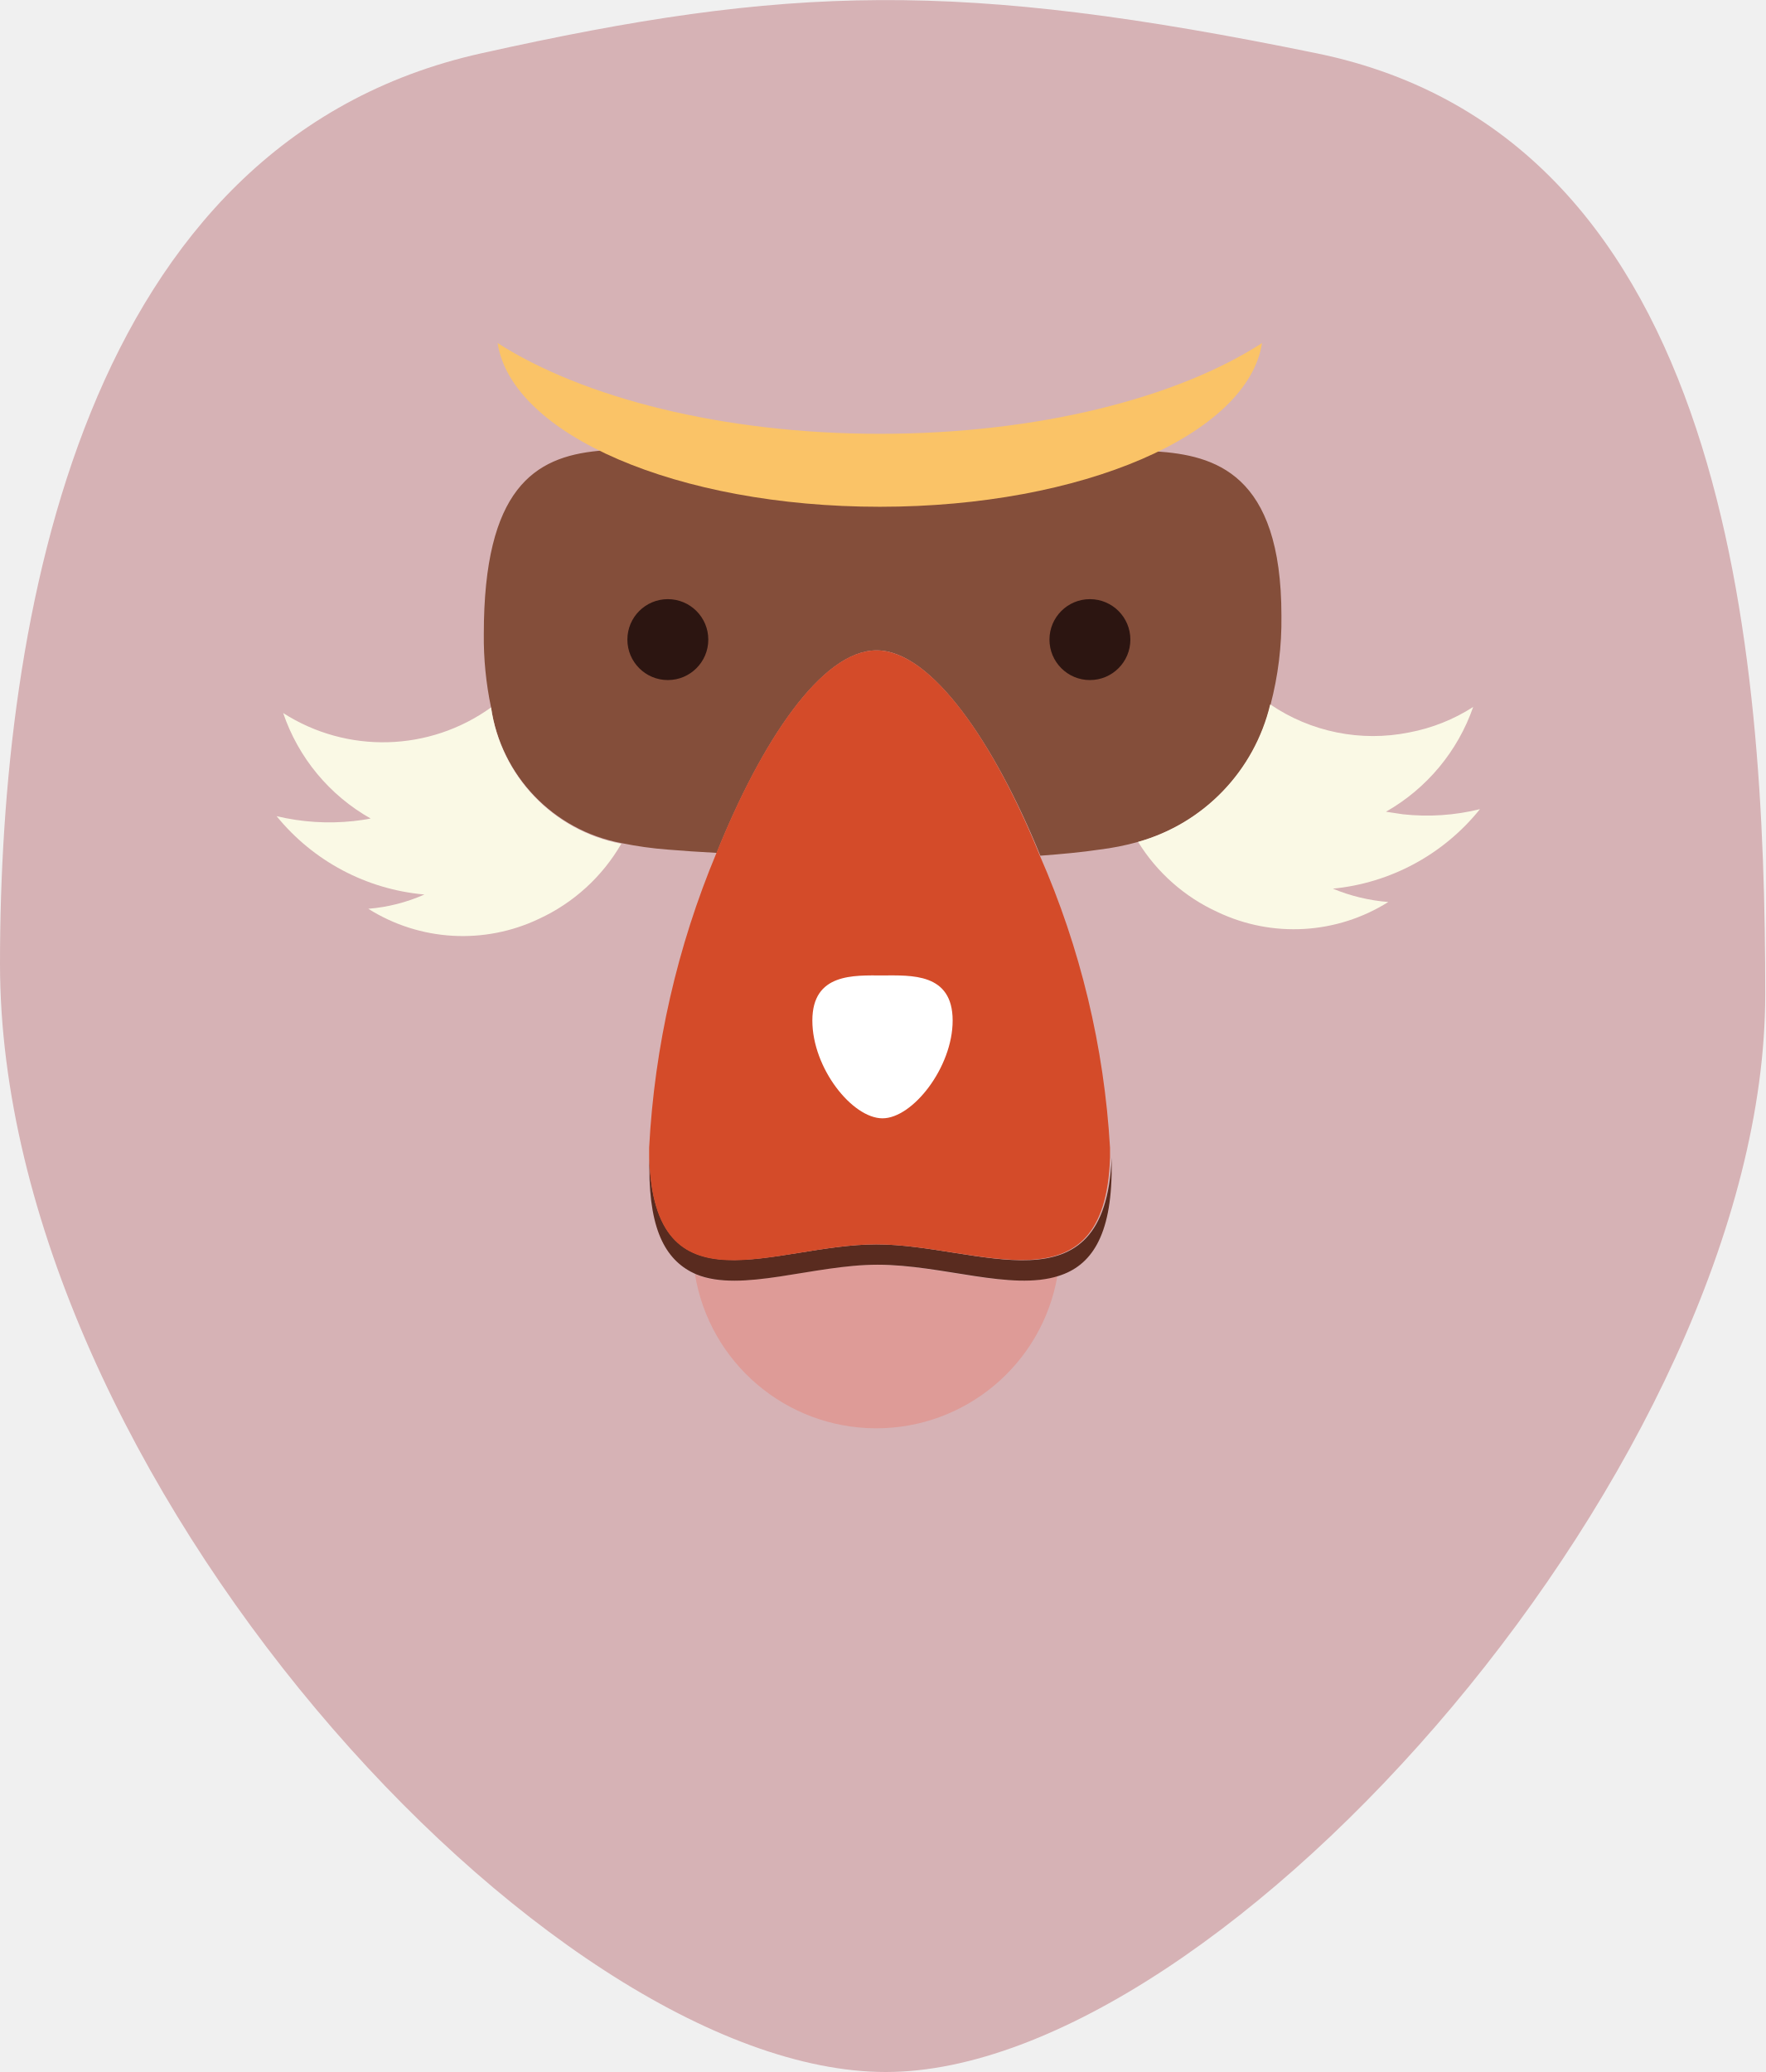
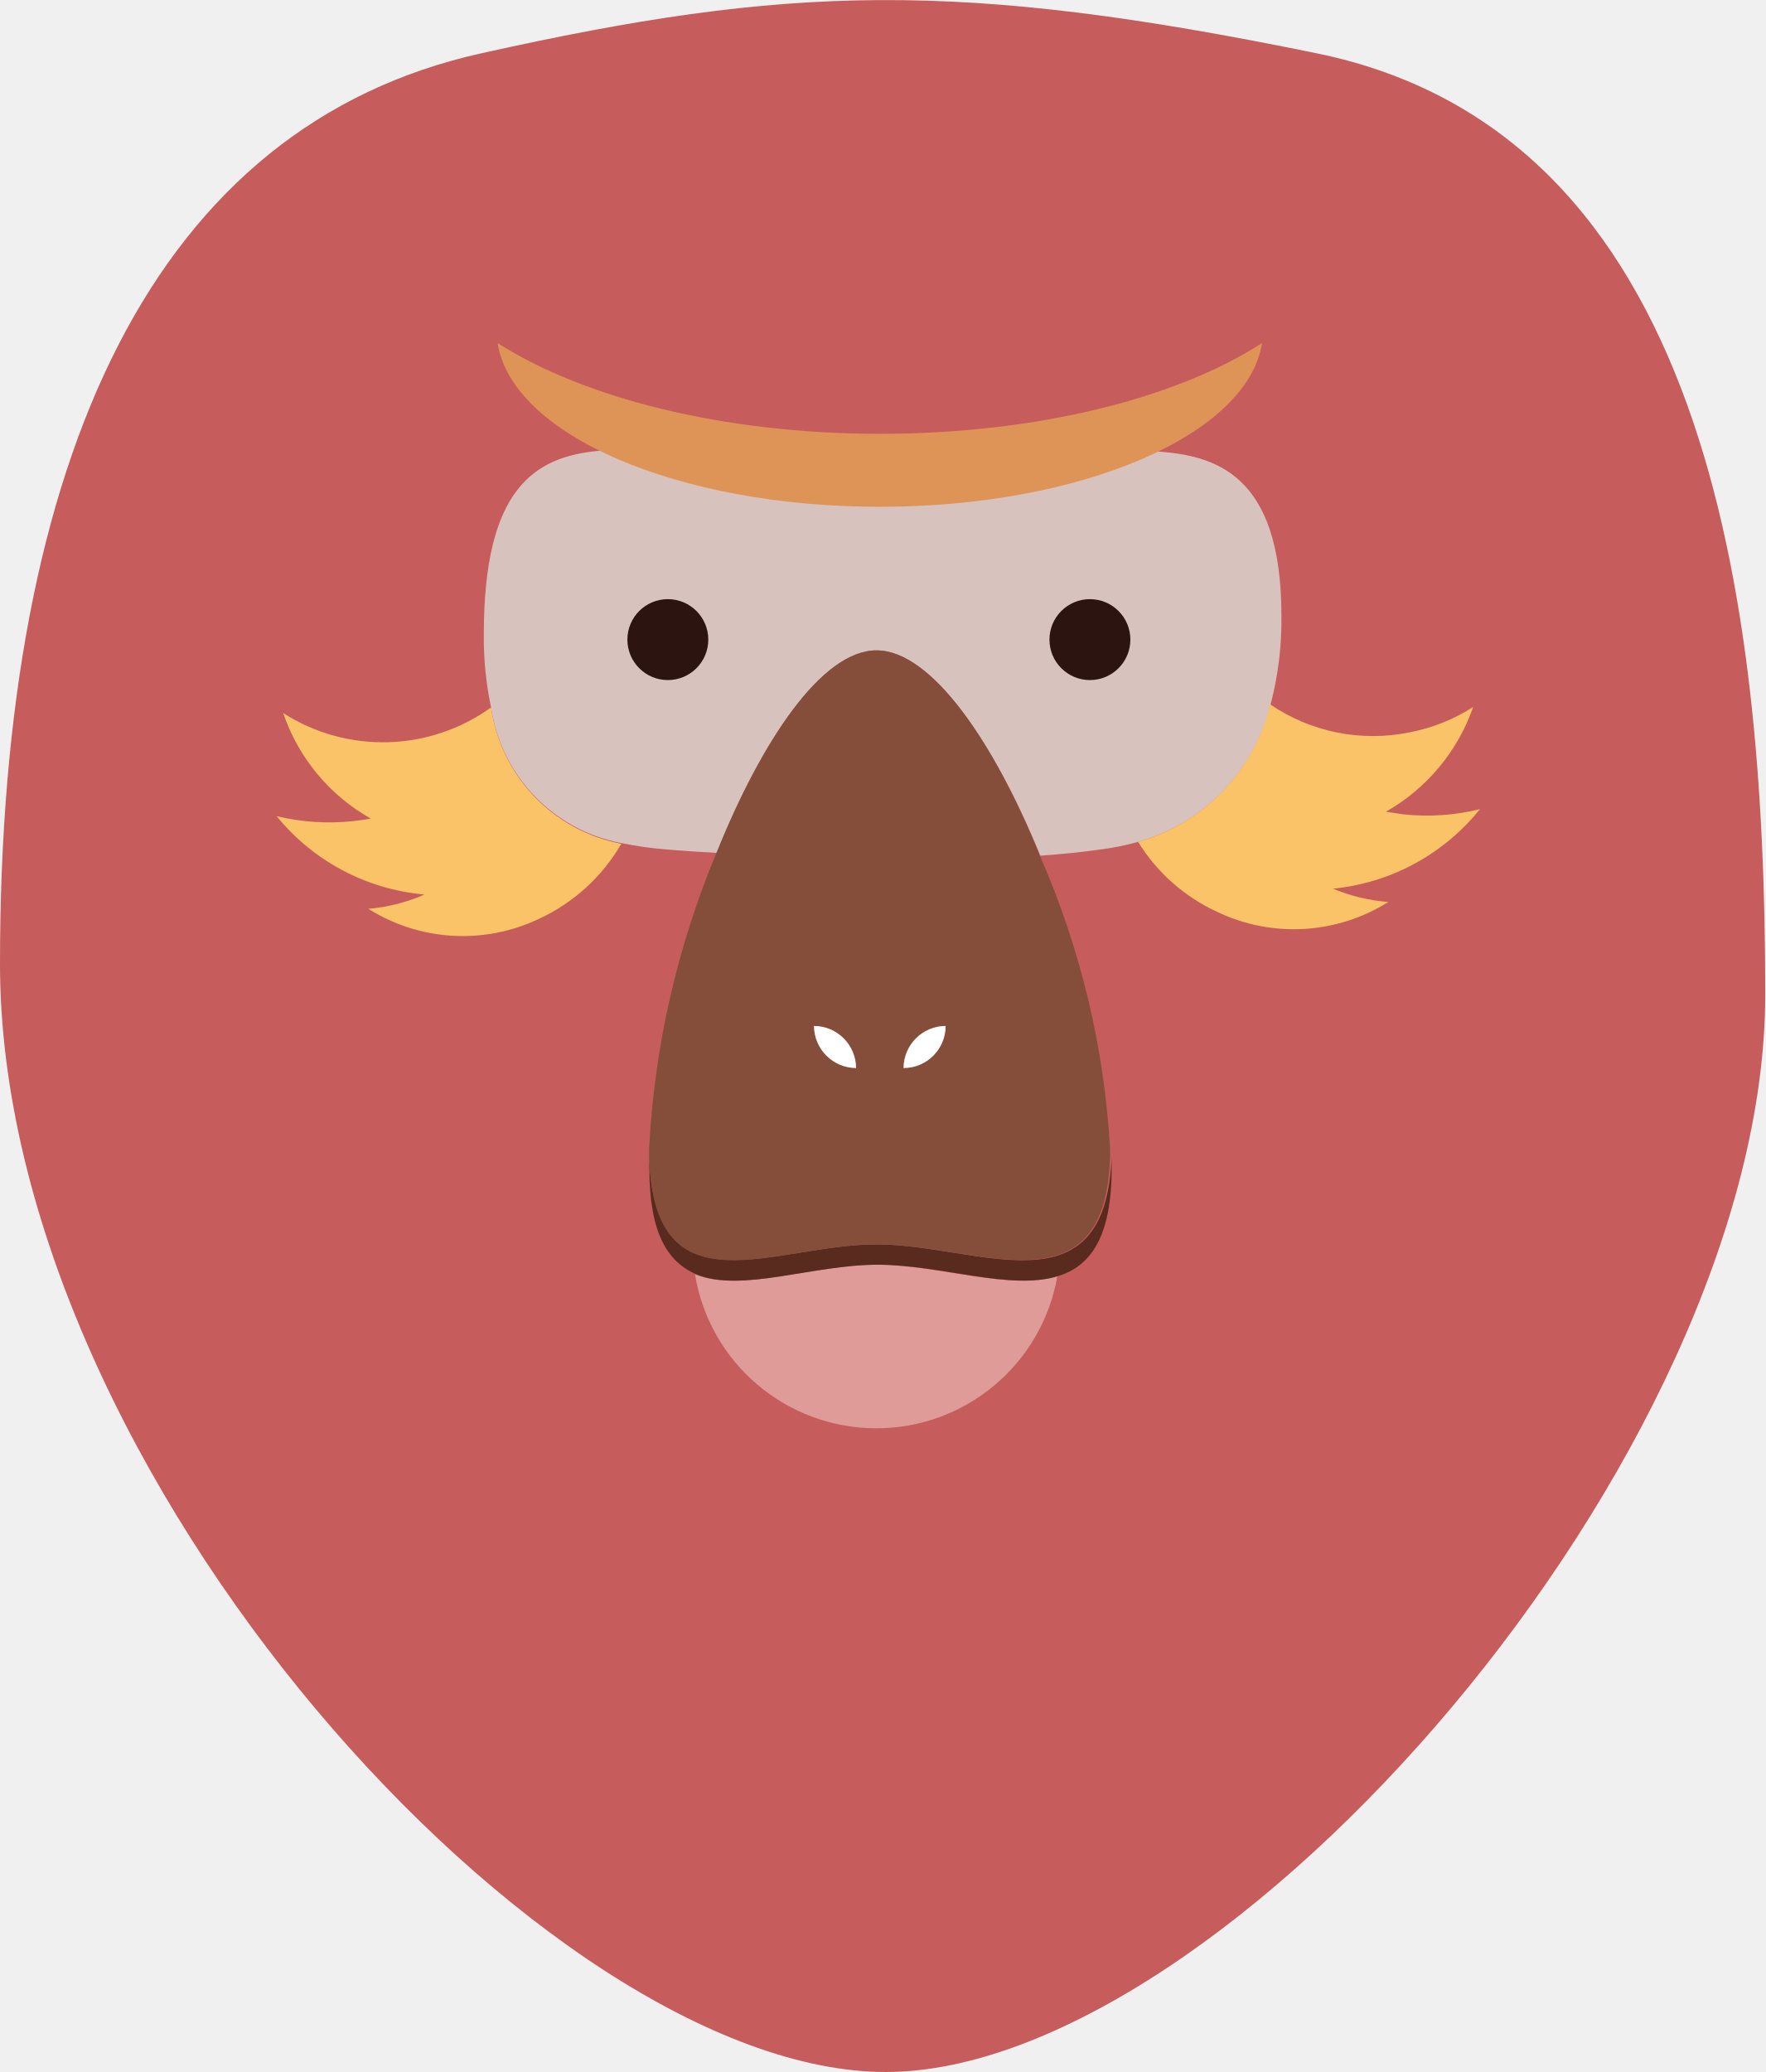
<svg xmlns="http://www.w3.org/2000/svg" viewBox="0 0 75.49 88.6">
  <defs>
-     <style>.cls-1{fill:#d6b2b5;}.cls-2{fill:#808184;}.cls-3{fill:#844e3a;}.cls-4{fill:#2c1511;}.cls-5{fill:#fac367;}.cls-6{fill:#faf9e5;}.cls-7{fill:none;}.cls-8{fill:#de9b97;}.cls-9{fill:#592b1f;}.cls-10{fill:#d44b29;}.cls-11{fill:#fff;}</style>
+     <style>.cls-1{fill:#c65c5c;}.cls-2{fill:#808184;}.cls-3{fill:#d7c2be;}.cls-4{fill:#2c1511;}.cls-5{fill:#de9456;}.cls-6{fill:#fac367;}.cls-7{fill:none;}.cls-8{fill:#de9b97;}.cls-9{fill:#592b1f;}.cls-10{fill:#844e3a;}.cls-11{fill:#fff;}</style>
  </defs>
  <g id="Layer_2" data-name="Layer 2">
    <g id="Layer_1-2" data-name="Layer 1">
-       <path class="cls-1" d="M75.49,42.52C75.49,28,74,5.91,56.31,2.28,41-.86,33.72-.65,20.58,2.28,3.5,6.08,0,26.42,0,41.21,0,63,23.4,88.6,37.88,88.6S75.49,62.27,75.49,42.52Z" />
+       <path class="cls-1" d="M75.49,42.52c0-17.11-2.55-36.83-19.18-40.24C41-.86,33.72-.65,20.58,2.28,6.68,5.37,0,19.39,0,41.21S23.4,88.6,37.88,88.6,75.49,62.27,75.49,42.52Z" />
      <path class="cls-2" d="M42.85,30.19s7,.69,7.95-1,.76-4.77-4-4.77S42.85,30.19,42.85,30.19Z" />
      <path class="cls-2" d="M32.74,30.19s-7,.69-8-1-.76-4.77,4-4.77S32.74,30.19,32.74,30.19Z" />
      <path class="cls-3" d="M49.43,19.3c-2.88-.19-6.83,1.81-12.13,1.81-4.73,0-9-2.09-11.72-1.83s-4.89,1.61-4.89,7.83A14.5,14.5,0,0,0,21,30.25a6.93,6.93,0,0,0,5.57,5.8,15.56,15.56,0,0,0,2,.28c.61.05,1.32.1,2.08.14,1.91-4.75,4.49-8.66,6.84-8.66s5.05,4,7,8.78c.94-.07,1.79-.15,2.52-.26A11,11,0,0,0,48.67,36a8.05,8.05,0,0,0,5.66-5.85,14.24,14.24,0,0,0,.47-3.82C54.8,20.22,51.93,19.47,49.43,19.3Z" />
      <circle class="cls-4" cx="46.61" cy="27.35" r="1.73" />
      <circle class="cls-4" cx="28.56" cy="27.35" r="1.73" />
      <path class="cls-5" d="M21.28,14.67c.61,3.92,7.69,7,16.35,7s15.73-3.09,16.34-7c-3.64,2.35-9.6,3.88-16.34,3.88S24.92,17,21.28,14.67Z" />
      <path class="cls-6" d="M21,30.25a7.91,7.91,0,0,1-8.89.24A8.21,8.21,0,0,0,15.85,35c-.24.05-.48.08-.73.11a9.71,9.71,0,0,1-3.29-.21,9.18,9.18,0,0,0,6.32,3.35,7.38,7.38,0,0,1-2.4.61,7.58,7.58,0,0,0,7.3.43,7.87,7.87,0,0,0,3.52-3.21A6.93,6.93,0,0,1,21,30.25Z" />
      <path class="cls-7" d="M34.81,43.87a1.81,1.81,0,0,0,1.8,1.8A1.81,1.81,0,0,0,34.81,43.87Z" />
      <path class="cls-7" d="M38.64,45.67a1.8,1.8,0,0,0,1.8-1.8A1.81,1.81,0,0,0,38.64,45.67Z" />
      <path class="cls-6" d="M63.29,34.6a9.46,9.46,0,0,1-3.29.22l-.73-.11A8.28,8.28,0,0,0,63,30.23a7.69,7.69,0,0,1-2.74,1.09,7.81,7.81,0,0,1-5.94-1.2A8.05,8.05,0,0,1,48.67,36a7.81,7.81,0,0,0,3.4,3,7.59,7.59,0,0,0,7.3-.43A7.77,7.77,0,0,1,57,38,9.21,9.21,0,0,0,63.29,34.6Z" />
      <path class="cls-8" d="M37.48,54.08c-2.75,0-5.82,1.21-7.76.41a7.86,7.86,0,0,0,15.5.07C43.19,55.21,40.14,54.08,37.48,54.08Z" />
      <path class="cls-9" d="M37.48,53.21c-4.36,0-9.5,3-9.71-3.71,0,.15,0,.31,0,.45,0,2.78.77,4,2,4.54,1.94.8,5-.41,7.76-.41s5.71,1.13,7.74.48c1.37-.43,2.27-1.67,2.27-4.61,0-.14,0-.3,0-.45C47.26,56.24,41.84,53.21,37.48,53.21Z" />
      <path class="cls-10" d="M37.48,27.81c-2.35,0-4.93,3.91-6.84,8.66a37.87,37.87,0,0,0-2.88,12.61c0,.15,0,.28,0,.42.21,6.74,5.35,3.71,9.71,3.71s9.78,3,10-3.71c0-.14,0-.27,0-.42a36.32,36.32,0,0,0-3-12.49C42.53,31.78,39.85,27.81,37.48,27.81ZM34.81,43.87a1.81,1.81,0,0,1,1.8,1.8A1.81,1.81,0,0,1,34.81,43.87Zm3.83,1.8a1.81,1.81,0,0,1,1.8-1.8A1.8,1.8,0,0,1,38.64,45.67Z" />
      <path class="cls-11" d="M40.44,43.87a1.81,1.81,0,0,0-1.8,1.8A1.8,1.8,0,0,0,40.44,43.87Z" />
      <path class="cls-11" d="M34.81,43.87a1.81,1.81,0,0,1,1.8,1.8A1.81,1.81,0,0,1,34.81,43.87Z" />
-       <path class="cls-11" d="M40.74,43.64c0,2-1.71,4.18-3,4.18s-3-2.14-3-4.18,1.78-1.93,3-1.93S40.74,41.59,40.74,43.64Z" />
    </g>
  </g>
</svg>
